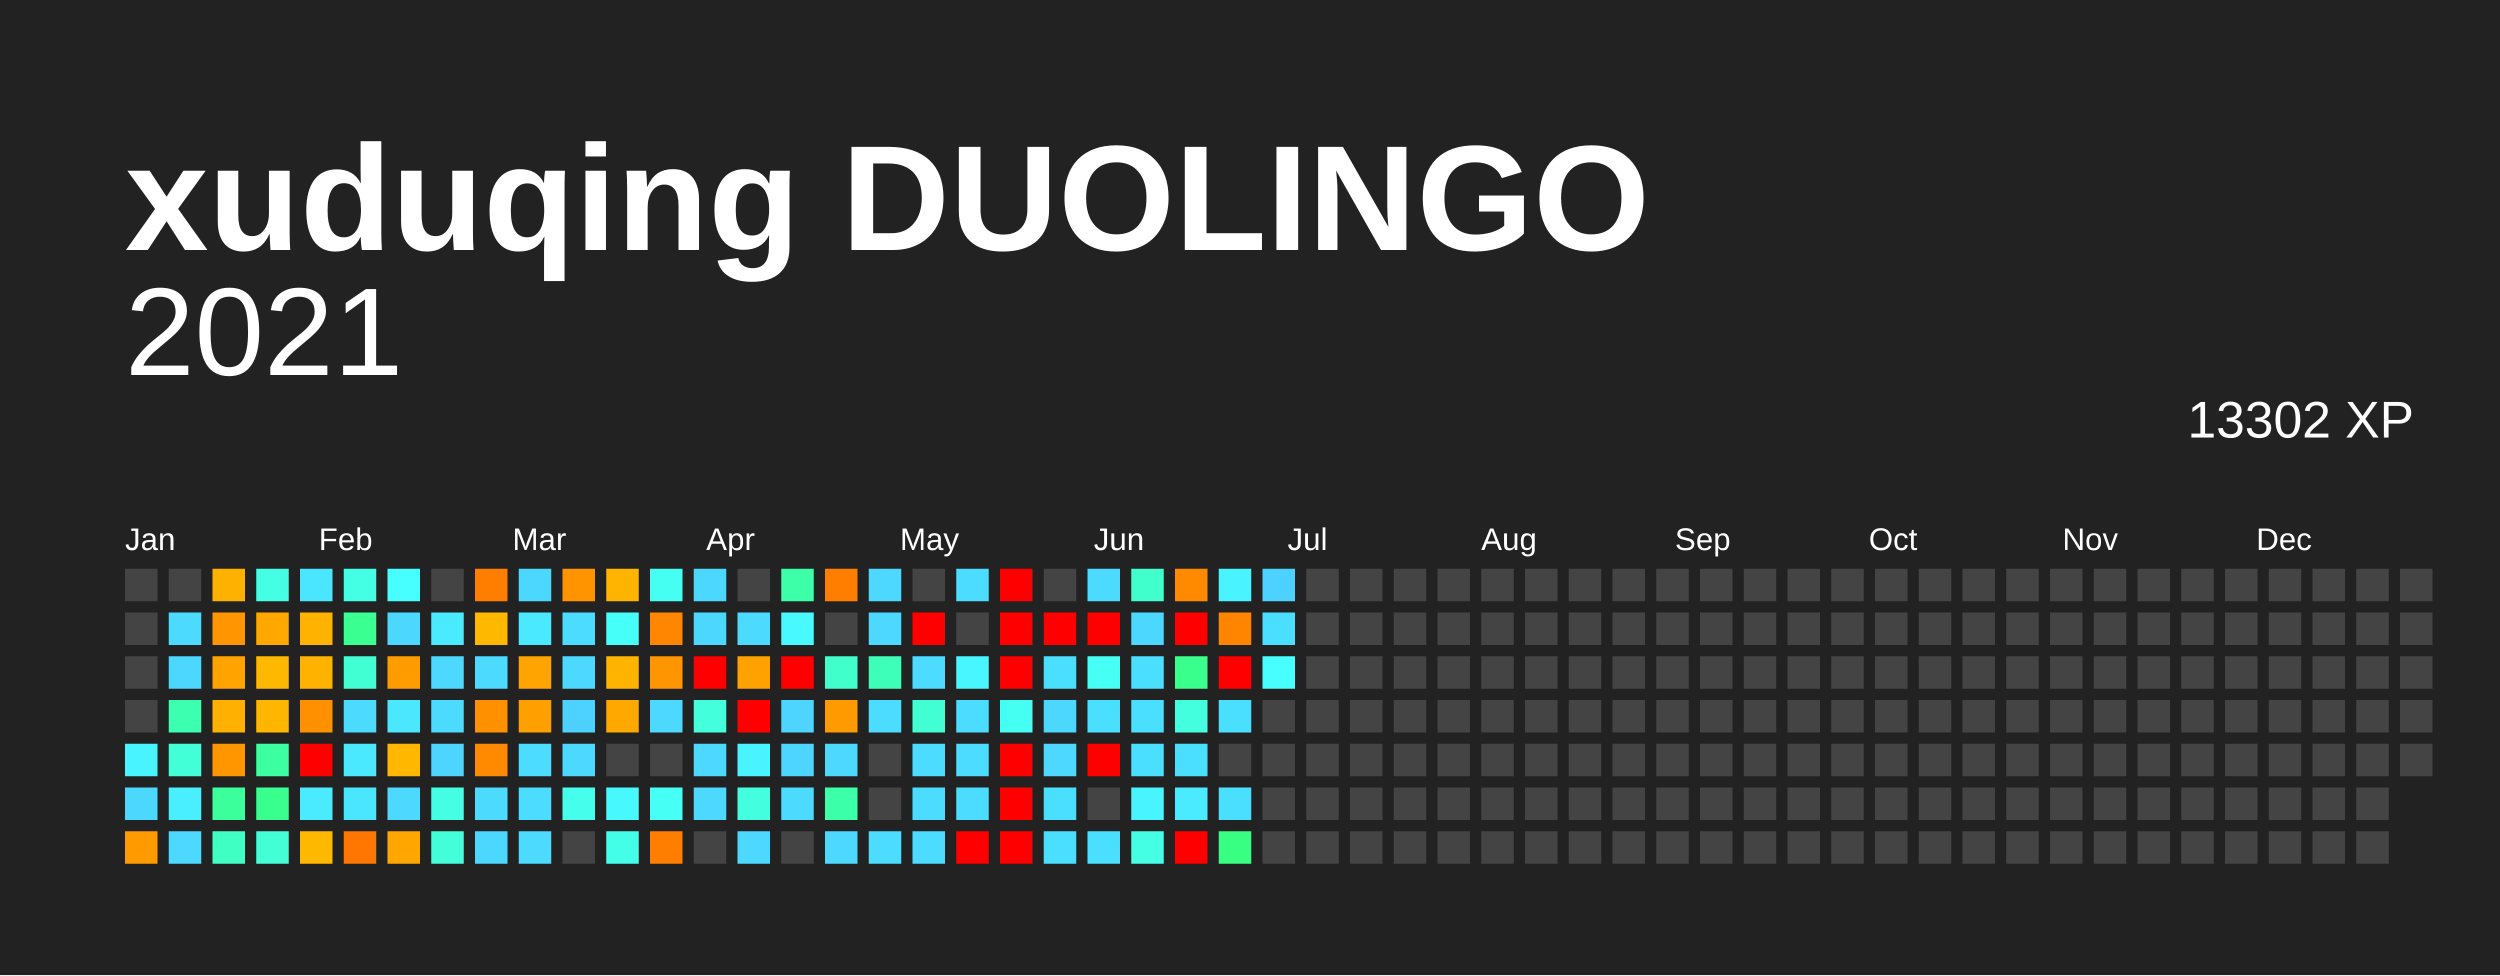
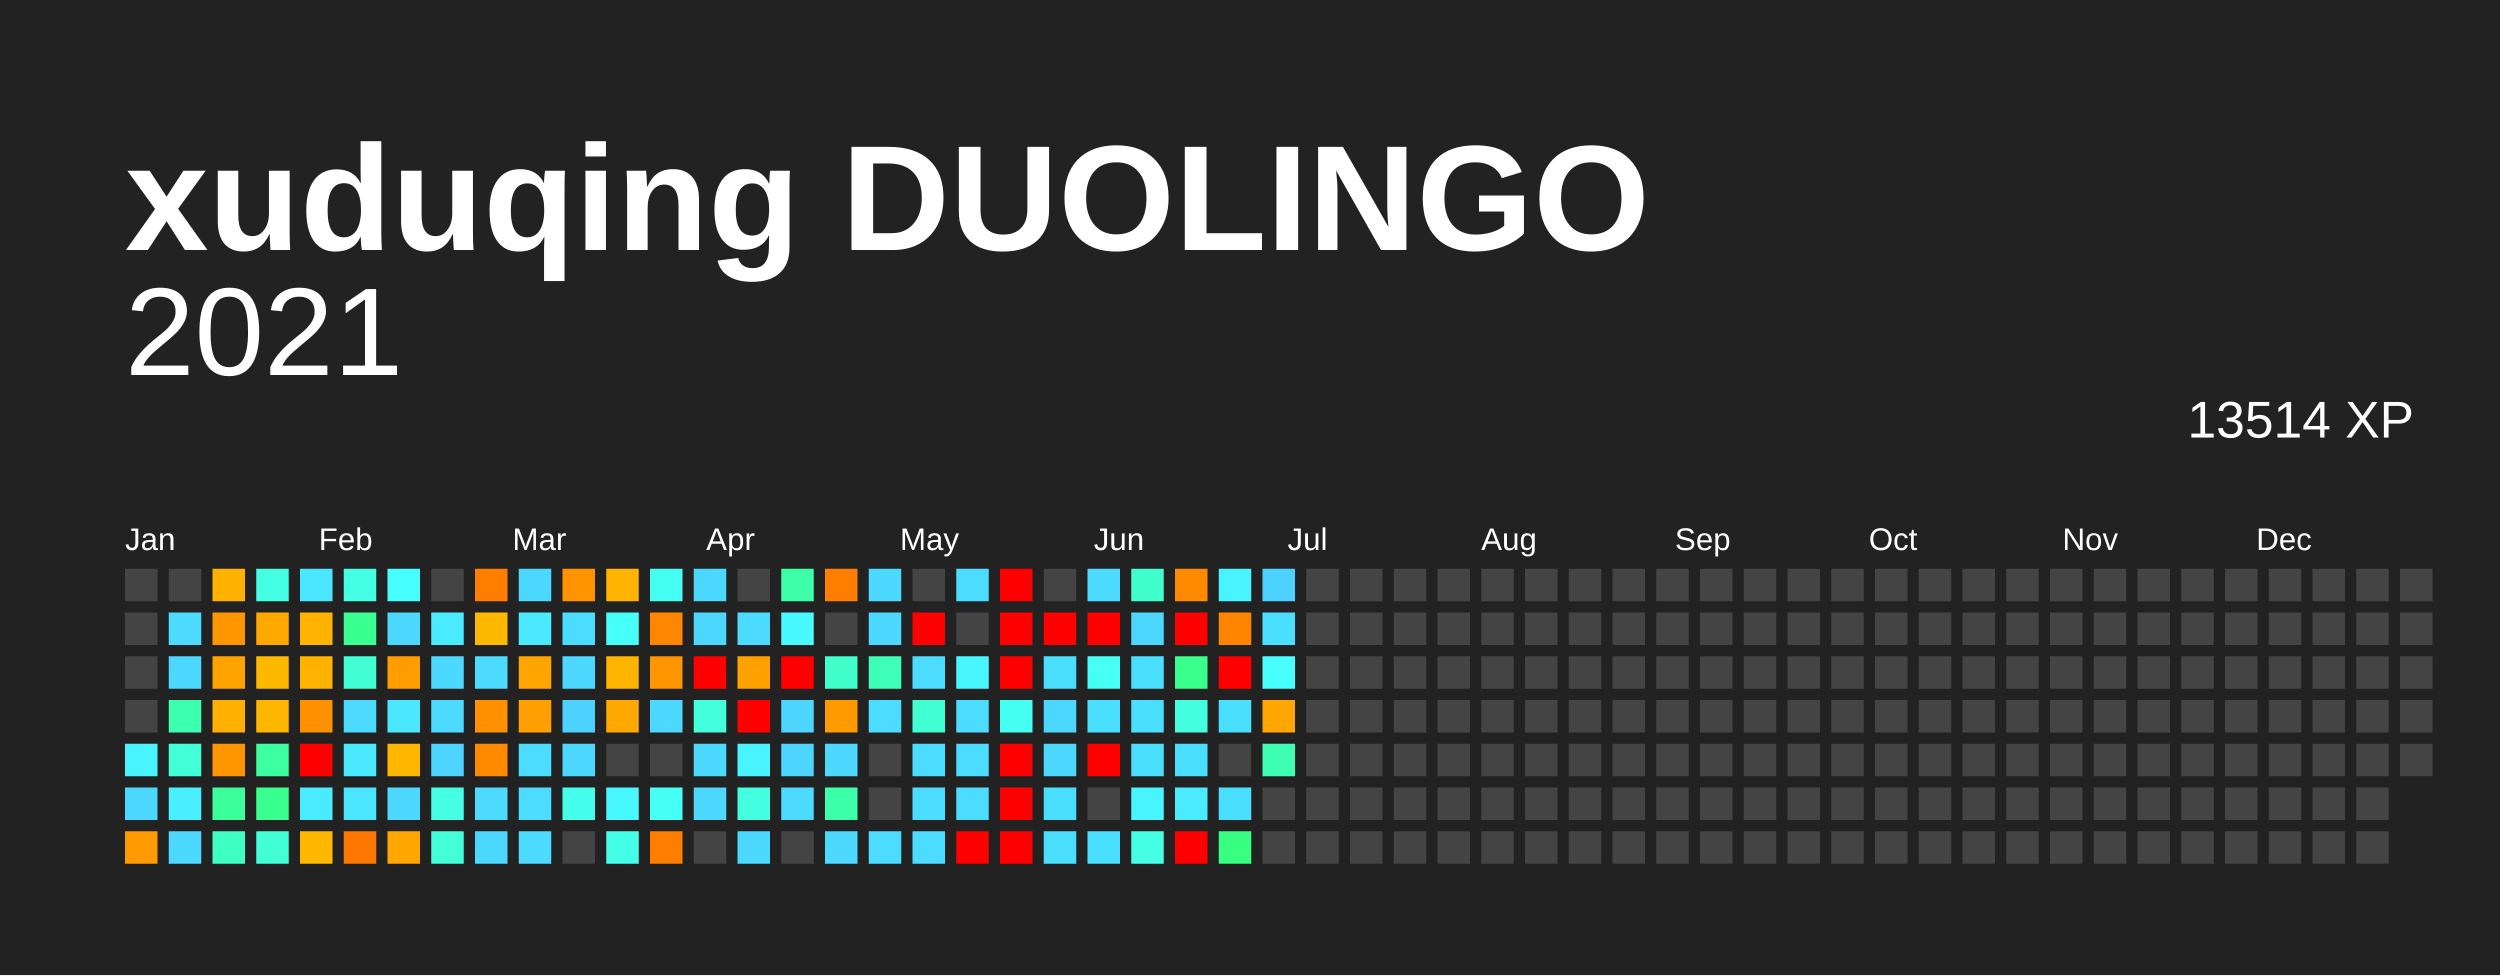
<svg xmlns="http://www.w3.org/2000/svg" baseProfile="full" height="78mm" version="1.1" viewBox="0,0,200,78" width="200mm">
  <defs />
  <rect fill="#222222" height="78" width="200" x="0" y="0" />
  <text fill="#FFFFFF" style="font-size:12px; font-family:Arial; font-weight:bold;" x="10" y="20">xuduqing DUOLINGO</text>
  <text alignment-baseline="hanging" fill="#FFFFFF" style="font-size:10.0px; font-family:Arial;" x="10" y="30">2021</text>
-   <text alignment-baseline="hanging" fill="#FFFFFF" style="font-size:4.125px; font-family:Arial;" x="175" y="35">13302 XP</text>
+   <text alignment-baseline="hanging" fill="#FFFFFF" style="font-size:4.125px; font-family:Arial;" x="175" y="35">13514 XP</text>
  <text fill="#FFFFFF" style="font-size:2.5px; font-family:Arial" x="10.0" y="44">Jan</text>
  <text fill="#FFFFFF" style="font-size:2.5px; font-family:Arial" x="25.5" y="44">Feb</text>
  <text fill="#FFFFFF" style="font-size:2.5px; font-family:Arial" x="41.0" y="44">Mar</text>
  <text fill="#FFFFFF" style="font-size:2.5px; font-family:Arial" x="56.5" y="44">Apr</text>
  <text fill="#FFFFFF" style="font-size:2.5px; font-family:Arial" x="72.0" y="44">May</text>
  <text fill="#FFFFFF" style="font-size:2.5px; font-family:Arial" x="87.5" y="44">Jun</text>
  <text fill="#FFFFFF" style="font-size:2.5px; font-family:Arial" x="103.0" y="44">Jul</text>
  <text fill="#FFFFFF" style="font-size:2.5px; font-family:Arial" x="118.5" y="44">Aug</text>
  <text fill="#FFFFFF" style="font-size:2.5px; font-family:Arial" x="134.0" y="44">Sep</text>
  <text fill="#FFFFFF" style="font-size:2.5px; font-family:Arial" x="149.5" y="44">Oct</text>
  <text fill="#FFFFFF" style="font-size:2.5px; font-family:Arial" x="165.0" y="44">Nov</text>
  <text fill="#FFFFFF" style="font-size:2.5px; font-family:Arial" x="180.5" y="44">Dec</text>
  <rect fill="#444444" height="2.6" width="2.6" x="10.0" y="45.5" />
  <rect fill="#444444" height="2.6" width="2.6" x="10.0" y="49.0" />
  <rect fill="#444444" height="2.6" width="2.6" x="10.0" y="52.5" />
  <rect fill="#444444" height="2.6" width="2.6" x="10.0" y="56.0" />
  <rect fill="#48f4ff" height="2.6" width="2.6" x="10.0" y="59.5" />
  <rect fill="#4cd7ff" height="2.6" width="2.6" x="10.0" y="63.0" />
  <rect fill="#ff9a00" height="2.6" width="2.6" x="10.0" y="66.5" />
  <rect fill="#444444" height="2.6" width="2.6" x="13.5" y="45.5" />
  <rect fill="#4cdaff" height="2.6" width="2.6" x="13.5" y="49.0" />
  <rect fill="#4cd7ff" height="2.6" width="2.6" x="13.5" y="52.5" />
  <rect fill="#3dffb0" height="2.6" width="2.6" x="13.5" y="56.0" />
  <rect fill="#42ffd7" height="2.6" width="2.6" x="13.5" y="59.5" />
  <rect fill="#49efff" height="2.6" width="2.6" x="13.5" y="63.0" />
  <rect fill="#4cd8ff" height="2.6" width="2.6" x="13.5" y="66.5" />
  <rect fill="#ffb100" height="2.6" width="2.6" x="17.0" y="45.5" />
  <rect fill="#ff9500" height="2.6" width="2.6" x="17.0" y="49.0" />
  <rect fill="#ffa300" height="2.6" width="2.6" x="17.0" y="52.5" />
  <rect fill="#ffb000" height="2.6" width="2.6" x="17.0" y="56.0" />
  <rect fill="#ff9600" height="2.6" width="2.6" x="17.0" y="59.5" />
  <rect fill="#3bff9b" height="2.6" width="2.6" x="17.0" y="63.0" />
  <rect fill="#40ffc3" height="2.6" width="2.6" x="17.0" y="66.5" />
  <rect fill="#44ffe3" height="2.6" width="2.6" x="20.5" y="45.5" />
  <rect fill="#ffa900" height="2.6" width="2.6" x="20.5" y="49.0" />
  <rect fill="#ffb800" height="2.6" width="2.6" x="20.5" y="52.5" />
  <rect fill="#ffb600" height="2.6" width="2.6" x="20.5" y="56.0" />
  <rect fill="#3cffa1" height="2.6" width="2.6" x="20.5" y="59.5" />
  <rect fill="#39ff8e" height="2.6" width="2.6" x="20.5" y="63.0" />
  <rect fill="#42ffd5" height="2.6" width="2.6" x="20.5" y="66.5" />
  <rect fill="#4ae5ff" height="2.6" width="2.6" x="24.0" y="45.5" />
  <rect fill="#ffb300" height="2.6" width="2.6" x="24.0" y="49.0" />
  <rect fill="#ffb300" height="2.6" width="2.6" x="24.0" y="52.5" />
  <rect fill="#ff9100" height="2.6" width="2.6" x="24.0" y="56.0" />
  <rect fill="red" height="2.6" width="2.6" x="24.0" y="59.5" />
  <rect fill="#4aeaff" height="2.6" width="2.6" x="24.0" y="63.0" />
  <rect fill="#ffb800" height="2.6" width="2.6" x="24.0" y="66.5" />
  <rect fill="#44ffe3" height="2.6" width="2.6" x="27.5" y="45.5" />
  <rect fill="#3aff91" height="2.6" width="2.6" x="27.5" y="49.0" />
  <rect fill="#42ffd3" height="2.6" width="2.6" x="27.5" y="52.5" />
  <rect fill="#4cdaff" height="2.6" width="2.6" x="27.5" y="56.0" />
  <rect fill="#4ae9ff" height="2.6" width="2.6" x="27.5" y="59.5" />
  <rect fill="#4ae5ff" height="2.6" width="2.6" x="27.5" y="63.0" />
  <rect fill="#ff7700" height="2.6" width="2.6" x="27.5" y="66.5" />
  <rect fill="#47ffff" height="2.6" width="2.6" x="31.0" y="45.5" />
  <rect fill="#4cd7ff" height="2.6" width="2.6" x="31.0" y="49.0" />
  <rect fill="#ff9d00" height="2.6" width="2.6" x="31.0" y="52.5" />
  <rect fill="#4ae7ff" height="2.6" width="2.6" x="31.0" y="56.0" />
  <rect fill="#ffb700" height="2.6" width="2.6" x="31.0" y="59.5" />
  <rect fill="#4cd8ff" height="2.6" width="2.6" x="31.0" y="63.0" />
  <rect fill="#ffa700" height="2.6" width="2.6" x="31.0" y="66.5" />
  <rect fill="#444444" height="2.6" width="2.6" x="34.5" y="45.5" />
  <rect fill="#4aeaff" height="2.6" width="2.6" x="34.5" y="49.0" />
  <rect fill="#4cd8ff" height="2.6" width="2.6" x="34.5" y="52.5" />
  <rect fill="#4cdaff" height="2.6" width="2.6" x="34.5" y="56.0" />
  <rect fill="#4dd5ff" height="2.6" width="2.6" x="34.5" y="59.5" />
  <rect fill="#44ffe3" height="2.6" width="2.6" x="34.5" y="63.0" />
  <rect fill="#42ffd9" height="2.6" width="2.6" x="34.5" y="66.5" />
  <rect fill="#ff7e00" height="2.6" width="2.6" x="38.0" y="45.5" />
  <rect fill="#ffb800" height="2.6" width="2.6" x="38.0" y="49.0" />
  <rect fill="#4cdaff" height="2.6" width="2.6" x="38.0" y="52.5" />
  <rect fill="#ff9000" height="2.6" width="2.6" x="38.0" y="56.0" />
  <rect fill="#ff8a00" height="2.6" width="2.6" x="38.0" y="59.5" />
  <rect fill="#4cdaff" height="2.6" width="2.6" x="38.0" y="63.0" />
  <rect fill="#4cd7ff" height="2.6" width="2.6" x="38.0" y="66.5" />
  <rect fill="#4cd7ff" height="2.6" width="2.6" x="41.5" y="45.5" />
  <rect fill="#4ae9ff" height="2.6" width="2.6" x="41.5" y="49.0" />
  <rect fill="#ffa400" height="2.6" width="2.6" x="41.5" y="52.5" />
  <rect fill="#ffa000" height="2.6" width="2.6" x="41.5" y="56.0" />
  <rect fill="#4cdcff" height="2.6" width="2.6" x="41.5" y="59.5" />
  <rect fill="#4cdcff" height="2.6" width="2.6" x="41.5" y="63.0" />
  <rect fill="#4cdaff" height="2.6" width="2.6" x="41.5" y="66.5" />
  <rect fill="#ff9400" height="2.6" width="2.6" x="45.0" y="45.5" />
  <rect fill="#4cdcff" height="2.6" width="2.6" x="45.0" y="49.0" />
  <rect fill="#4cd8ff" height="2.6" width="2.6" x="45.0" y="52.5" />
  <rect fill="#4dd2ff" height="2.6" width="2.6" x="45.0" y="56.0" />
  <rect fill="#4cd8ff" height="2.6" width="2.6" x="45.0" y="59.5" />
  <rect fill="#45ffec" height="2.6" width="2.6" x="45.0" y="63.0" />
  <rect fill="#444444" height="2.6" width="2.6" x="45.0" y="66.5" />
  <rect fill="#ffb400" height="2.6" width="2.6" x="48.5" y="45.5" />
  <rect fill="#46fff8" height="2.6" width="2.6" x="48.5" y="49.0" />
  <rect fill="#ffb500" height="2.6" width="2.6" x="48.5" y="52.5" />
  <rect fill="#ffa900" height="2.6" width="2.6" x="48.5" y="56.0" />
  <rect fill="#444444" height="2.6" width="2.6" x="48.5" y="59.5" />
  <rect fill="#48f8ff" height="2.6" width="2.6" x="48.5" y="63.0" />
  <rect fill="#44ffe7" height="2.6" width="2.6" x="48.5" y="66.5" />
  <rect fill="#46fff3" height="2.6" width="2.6" x="52.0" y="45.5" />
  <rect fill="#ff8600" height="2.6" width="2.6" x="52.0" y="49.0" />
  <rect fill="#ff9500" height="2.6" width="2.6" x="52.0" y="52.5" />
  <rect fill="#4cd8ff" height="2.6" width="2.6" x="52.0" y="56.0" />
  <rect fill="#444444" height="2.6" width="2.6" x="52.0" y="59.5" />
  <rect fill="#46fff5" height="2.6" width="2.6" x="52.0" y="63.0" />
  <rect fill="#ff7e00" height="2.6" width="2.6" x="52.0" y="66.5" />
  <rect fill="#4cd7ff" height="2.6" width="2.6" x="55.5" y="45.5" />
  <rect fill="#4cd7ff" height="2.6" width="2.6" x="55.5" y="49.0" />
  <rect fill="red" height="2.6" width="2.6" x="55.5" y="52.5" />
  <rect fill="#43ffdc" height="2.6" width="2.6" x="55.5" y="56.0" />
  <rect fill="#4cd8ff" height="2.6" width="2.6" x="55.5" y="59.5" />
  <rect fill="#4cd8ff" height="2.6" width="2.6" x="55.5" y="63.0" />
  <rect fill="#444444" height="2.6" width="2.6" x="55.5" y="66.5" />
  <rect fill="#444444" height="2.6" width="2.6" x="59.0" y="45.5" />
  <rect fill="#4cdaff" height="2.6" width="2.6" x="59.0" y="49.0" />
  <rect fill="#ffa200" height="2.6" width="2.6" x="59.0" y="52.5" />
  <rect fill="red" height="2.6" width="2.6" x="59.0" y="56.0" />
  <rect fill="#49f3ff" height="2.6" width="2.6" x="59.0" y="59.5" />
  <rect fill="#43ffe0" height="2.6" width="2.6" x="59.0" y="63.0" />
  <rect fill="#4cd8ff" height="2.6" width="2.6" x="59.0" y="66.5" />
  <rect fill="#3cffa7" height="2.6" width="2.6" x="62.5" y="45.5" />
  <rect fill="#48faff" height="2.6" width="2.6" x="62.5" y="49.0" />
  <rect fill="red" height="2.6" width="2.6" x="62.5" y="52.5" />
  <rect fill="#4dd5ff" height="2.6" width="2.6" x="62.5" y="56.0" />
  <rect fill="#4dd5ff" height="2.6" width="2.6" x="62.5" y="59.5" />
  <rect fill="#4cdaff" height="2.6" width="2.6" x="62.5" y="63.0" />
  <rect fill="#444444" height="2.6" width="2.6" x="62.5" y="66.5" />
  <rect fill="#ff7e00" height="2.6" width="2.6" x="66.0" y="45.5" />
  <rect fill="#444444" height="2.6" width="2.6" x="66.0" y="49.0" />
  <rect fill="#40ffca" height="2.6" width="2.6" x="66.0" y="52.5" />
  <rect fill="#ff9a00" height="2.6" width="2.6" x="66.0" y="56.0" />
  <rect fill="#4cd8ff" height="2.6" width="2.6" x="66.0" y="59.5" />
  <rect fill="#3cffa9" height="2.6" width="2.6" x="66.0" y="63.0" />
  <rect fill="#4cd8ff" height="2.6" width="2.6" x="66.0" y="66.5" />
  <rect fill="#4cd8ff" height="2.6" width="2.6" x="69.5" y="45.5" />
  <rect fill="#4cd8ff" height="2.6" width="2.6" x="69.5" y="49.0" />
  <rect fill="#3effba" height="2.6" width="2.6" x="69.5" y="52.5" />
  <rect fill="#4cdcff" height="2.6" width="2.6" x="69.5" y="56.0" />
  <rect fill="#444444" height="2.6" width="2.6" x="69.5" y="59.5" />
  <rect fill="#444444" height="2.6" width="2.6" x="69.5" y="63.0" />
  <rect fill="#4cdcff" height="2.6" width="2.6" x="69.5" y="66.5" />
  <rect fill="#444444" height="2.6" width="2.6" x="73.0" y="45.5" />
  <rect fill="red" height="2.6" width="2.6" x="73.0" y="49.0" />
  <rect fill="#4cdcff" height="2.6" width="2.6" x="73.0" y="52.5" />
  <rect fill="#41ffd2" height="2.6" width="2.6" x="73.0" y="56.0" />
  <rect fill="#4cdcff" height="2.6" width="2.6" x="73.0" y="59.5" />
  <rect fill="#4cdcff" height="2.6" width="2.6" x="73.0" y="63.0" />
  <rect fill="#4cdcff" height="2.6" width="2.6" x="73.0" y="66.5" />
  <rect fill="#4cdcff" height="2.6" width="2.6" x="76.5" y="45.5" />
  <rect fill="#444444" height="2.6" width="2.6" x="76.5" y="49.0" />
  <rect fill="#48f6ff" height="2.6" width="2.6" x="76.5" y="52.5" />
  <rect fill="#4cdcff" height="2.6" width="2.6" x="76.5" y="56.0" />
  <rect fill="#4cdcff" height="2.6" width="2.6" x="76.5" y="59.5" />
  <rect fill="#4cdcff" height="2.6" width="2.6" x="76.5" y="63.0" />
  <rect fill="red" height="2.6" width="2.6" x="76.5" y="66.5" />
  <rect fill="red" height="2.6" width="2.6" x="80.0" y="45.5" />
  <rect fill="red" height="2.6" width="2.6" x="80.0" y="49.0" />
  <rect fill="red" height="2.6" width="2.6" x="80.0" y="52.5" />
  <rect fill="#45fff2" height="2.6" width="2.6" x="80.0" y="56.0" />
  <rect fill="red" height="2.6" width="2.6" x="80.0" y="59.5" />
  <rect fill="red" height="2.6" width="2.6" x="80.0" y="63.0" />
  <rect fill="red" height="2.6" width="2.6" x="80.0" y="66.5" />
  <rect fill="#444444" height="2.6" width="2.6" x="83.5" y="45.5" />
  <rect fill="red" height="2.6" width="2.6" x="83.5" y="49.0" />
  <rect fill="#4bdfff" height="2.6" width="2.6" x="83.5" y="52.5" />
  <rect fill="#4cd7ff" height="2.6" width="2.6" x="83.5" y="56.0" />
  <rect fill="#4cd8ff" height="2.6" width="2.6" x="83.5" y="59.5" />
  <rect fill="#4bdfff" height="2.6" width="2.6" x="83.5" y="63.0" />
  <rect fill="#4bdfff" height="2.6" width="2.6" x="83.5" y="66.5" />
  <rect fill="#4cdaff" height="2.6" width="2.6" x="87.0" y="45.5" />
  <rect fill="red" height="2.6" width="2.6" x="87.0" y="49.0" />
  <rect fill="#46fff5" height="2.6" width="2.6" x="87.0" y="52.5" />
  <rect fill="#4bdfff" height="2.6" width="2.6" x="87.0" y="56.0" />
  <rect fill="red" height="2.6" width="2.6" x="87.0" y="59.5" />
  <rect fill="#444444" height="2.6" width="2.6" x="87.0" y="63.0" />
  <rect fill="#4bdfff" height="2.6" width="2.6" x="87.0" y="66.5" />
  <rect fill="#41ffcc" height="2.6" width="2.6" x="90.5" y="45.5" />
  <rect fill="#4cd7ff" height="2.6" width="2.6" x="90.5" y="49.0" />
  <rect fill="#4bdfff" height="2.6" width="2.6" x="90.5" y="52.5" />
  <rect fill="#4bdfff" height="2.6" width="2.6" x="90.5" y="56.0" />
  <rect fill="#4bdfff" height="2.6" width="2.6" x="90.5" y="59.5" />
  <rect fill="#48f4ff" height="2.6" width="2.6" x="90.5" y="63.0" />
  <rect fill="#44ffe3" height="2.6" width="2.6" x="90.5" y="66.5" />
  <rect fill="#ff8a00" height="2.6" width="2.6" x="94.0" y="45.5" />
  <rect fill="red" height="2.6" width="2.6" x="94.0" y="49.0" />
  <rect fill="#39ff8c" height="2.6" width="2.6" x="94.0" y="52.5" />
  <rect fill="#43ffde" height="2.6" width="2.6" x="94.0" y="56.0" />
  <rect fill="#4bdfff" height="2.6" width="2.6" x="94.0" y="59.5" />
  <rect fill="#4aeaff" height="2.6" width="2.6" x="94.0" y="63.0" />
  <rect fill="red" height="2.6" width="2.6" x="94.0" y="66.5" />
  <rect fill="#49f3ff" height="2.6" width="2.6" x="97.5" y="45.5" />
  <rect fill="#ff8500" height="2.6" width="2.6" x="97.5" y="49.0" />
  <rect fill="red" height="2.6" width="2.6" x="97.5" y="52.5" />
  <rect fill="#4bdfff" height="2.6" width="2.6" x="97.5" y="56.0" />
  <rect fill="#444444" height="2.6" width="2.6" x="97.5" y="59.5" />
  <rect fill="#4bdfff" height="2.6" width="2.6" x="97.5" y="63.0" />
  <rect fill="#38ff82" height="2.6" width="2.6" x="97.5" y="66.5" />
  <rect fill="#4dd2ff" height="2.6" width="2.6" x="101.0" y="45.5" />
  <rect fill="#4bdfff" height="2.6" width="2.6" x="101.0" y="49.0" />
  <rect fill="#47fffe" height="2.6" width="2.6" x="101.0" y="52.5" />
-   <rect fill="#444444" height="2.6" width="2.6" x="101.0" y="56.0" />
-   <rect fill="#444444" height="2.6" width="2.6" x="101.0" y="59.5" />
+   <rect fill="#ffa600" height="2.6" width="2.6" x="101.0" y="56.0" />
+   <rect fill="#3effb2" height="2.6" width="2.6" x="101.0" y="59.5" />
  <rect fill="#444444" height="2.6" width="2.6" x="101.0" y="63.0" />
  <rect fill="#444444" height="2.6" width="2.6" x="101.0" y="66.5" />
  <rect fill="#444444" height="2.6" width="2.6" x="104.5" y="45.5" />
  <rect fill="#444444" height="2.6" width="2.6" x="104.5" y="49.0" />
  <rect fill="#444444" height="2.6" width="2.6" x="104.5" y="52.5" />
  <rect fill="#444444" height="2.6" width="2.6" x="104.5" y="56.0" />
  <rect fill="#444444" height="2.6" width="2.6" x="104.5" y="59.5" />
  <rect fill="#444444" height="2.6" width="2.6" x="104.5" y="63.0" />
  <rect fill="#444444" height="2.6" width="2.6" x="104.5" y="66.5" />
  <rect fill="#444444" height="2.6" width="2.6" x="108.0" y="45.5" />
  <rect fill="#444444" height="2.6" width="2.6" x="108.0" y="49.0" />
  <rect fill="#444444" height="2.6" width="2.6" x="108.0" y="52.5" />
  <rect fill="#444444" height="2.6" width="2.6" x="108.0" y="56.0" />
  <rect fill="#444444" height="2.6" width="2.6" x="108.0" y="59.5" />
  <rect fill="#444444" height="2.6" width="2.6" x="108.0" y="63.0" />
  <rect fill="#444444" height="2.6" width="2.6" x="108.0" y="66.5" />
  <rect fill="#444444" height="2.6" width="2.6" x="111.5" y="45.5" />
  <rect fill="#444444" height="2.6" width="2.6" x="111.5" y="49.0" />
  <rect fill="#444444" height="2.6" width="2.6" x="111.5" y="52.5" />
  <rect fill="#444444" height="2.6" width="2.6" x="111.5" y="56.0" />
  <rect fill="#444444" height="2.6" width="2.6" x="111.5" y="59.5" />
  <rect fill="#444444" height="2.6" width="2.6" x="111.5" y="63.0" />
  <rect fill="#444444" height="2.6" width="2.6" x="111.5" y="66.5" />
  <rect fill="#444444" height="2.6" width="2.6" x="115.0" y="45.5" />
  <rect fill="#444444" height="2.6" width="2.6" x="115.0" y="49.0" />
  <rect fill="#444444" height="2.6" width="2.6" x="115.0" y="52.5" />
  <rect fill="#444444" height="2.6" width="2.6" x="115.0" y="56.0" />
  <rect fill="#444444" height="2.6" width="2.6" x="115.0" y="59.5" />
  <rect fill="#444444" height="2.6" width="2.6" x="115.0" y="63.0" />
  <rect fill="#444444" height="2.6" width="2.6" x="115.0" y="66.5" />
  <rect fill="#444444" height="2.6" width="2.6" x="118.5" y="45.5" />
  <rect fill="#444444" height="2.6" width="2.6" x="118.5" y="49.0" />
  <rect fill="#444444" height="2.6" width="2.6" x="118.5" y="52.5" />
  <rect fill="#444444" height="2.6" width="2.6" x="118.5" y="56.0" />
  <rect fill="#444444" height="2.6" width="2.6" x="118.5" y="59.5" />
  <rect fill="#444444" height="2.6" width="2.6" x="118.5" y="63.0" />
  <rect fill="#444444" height="2.6" width="2.6" x="118.5" y="66.5" />
  <rect fill="#444444" height="2.6" width="2.6" x="122.0" y="45.5" />
  <rect fill="#444444" height="2.6" width="2.6" x="122.0" y="49.0" />
  <rect fill="#444444" height="2.6" width="2.6" x="122.0" y="52.5" />
  <rect fill="#444444" height="2.6" width="2.6" x="122.0" y="56.0" />
  <rect fill="#444444" height="2.6" width="2.6" x="122.0" y="59.5" />
  <rect fill="#444444" height="2.6" width="2.6" x="122.0" y="63.0" />
  <rect fill="#444444" height="2.6" width="2.6" x="122.0" y="66.5" />
  <rect fill="#444444" height="2.6" width="2.6" x="125.5" y="45.5" />
  <rect fill="#444444" height="2.6" width="2.6" x="125.5" y="49.0" />
  <rect fill="#444444" height="2.6" width="2.6" x="125.5" y="52.5" />
  <rect fill="#444444" height="2.6" width="2.6" x="125.5" y="56.0" />
  <rect fill="#444444" height="2.6" width="2.6" x="125.5" y="59.5" />
  <rect fill="#444444" height="2.6" width="2.6" x="125.5" y="63.0" />
  <rect fill="#444444" height="2.6" width="2.6" x="125.5" y="66.5" />
  <rect fill="#444444" height="2.6" width="2.6" x="129.0" y="45.5" />
  <rect fill="#444444" height="2.6" width="2.6" x="129.0" y="49.0" />
  <rect fill="#444444" height="2.6" width="2.6" x="129.0" y="52.5" />
  <rect fill="#444444" height="2.6" width="2.6" x="129.0" y="56.0" />
  <rect fill="#444444" height="2.6" width="2.6" x="129.0" y="59.5" />
  <rect fill="#444444" height="2.6" width="2.6" x="129.0" y="63.0" />
  <rect fill="#444444" height="2.6" width="2.6" x="129.0" y="66.5" />
  <rect fill="#444444" height="2.6" width="2.6" x="132.5" y="45.5" />
  <rect fill="#444444" height="2.6" width="2.6" x="132.5" y="49.0" />
  <rect fill="#444444" height="2.6" width="2.6" x="132.5" y="52.5" />
  <rect fill="#444444" height="2.6" width="2.6" x="132.5" y="56.0" />
  <rect fill="#444444" height="2.6" width="2.6" x="132.5" y="59.5" />
  <rect fill="#444444" height="2.6" width="2.6" x="132.5" y="63.0" />
  <rect fill="#444444" height="2.6" width="2.6" x="132.5" y="66.5" />
  <rect fill="#444444" height="2.6" width="2.6" x="136.0" y="45.5" />
  <rect fill="#444444" height="2.6" width="2.6" x="136.0" y="49.0" />
  <rect fill="#444444" height="2.6" width="2.6" x="136.0" y="52.5" />
  <rect fill="#444444" height="2.6" width="2.6" x="136.0" y="56.0" />
  <rect fill="#444444" height="2.6" width="2.6" x="136.0" y="59.5" />
  <rect fill="#444444" height="2.6" width="2.6" x="136.0" y="63.0" />
  <rect fill="#444444" height="2.6" width="2.6" x="136.0" y="66.5" />
  <rect fill="#444444" height="2.6" width="2.6" x="139.5" y="45.5" />
  <rect fill="#444444" height="2.6" width="2.6" x="139.5" y="49.0" />
  <rect fill="#444444" height="2.6" width="2.6" x="139.5" y="52.5" />
  <rect fill="#444444" height="2.6" width="2.6" x="139.5" y="56.0" />
  <rect fill="#444444" height="2.6" width="2.6" x="139.5" y="59.5" />
  <rect fill="#444444" height="2.6" width="2.6" x="139.5" y="63.0" />
  <rect fill="#444444" height="2.6" width="2.6" x="139.5" y="66.5" />
  <rect fill="#444444" height="2.6" width="2.6" x="143.0" y="45.5" />
  <rect fill="#444444" height="2.6" width="2.6" x="143.0" y="49.0" />
  <rect fill="#444444" height="2.6" width="2.6" x="143.0" y="52.5" />
  <rect fill="#444444" height="2.6" width="2.6" x="143.0" y="56.0" />
  <rect fill="#444444" height="2.6" width="2.6" x="143.0" y="59.5" />
  <rect fill="#444444" height="2.6" width="2.6" x="143.0" y="63.0" />
  <rect fill="#444444" height="2.6" width="2.6" x="143.0" y="66.5" />
  <rect fill="#444444" height="2.6" width="2.6" x="146.5" y="45.5" />
  <rect fill="#444444" height="2.6" width="2.6" x="146.5" y="49.0" />
  <rect fill="#444444" height="2.6" width="2.6" x="146.5" y="52.5" />
  <rect fill="#444444" height="2.6" width="2.6" x="146.5" y="56.0" />
  <rect fill="#444444" height="2.6" width="2.6" x="146.5" y="59.5" />
  <rect fill="#444444" height="2.6" width="2.6" x="146.5" y="63.0" />
  <rect fill="#444444" height="2.6" width="2.6" x="146.5" y="66.5" />
  <rect fill="#444444" height="2.6" width="2.6" x="150.0" y="45.5" />
  <rect fill="#444444" height="2.6" width="2.6" x="150.0" y="49.0" />
  <rect fill="#444444" height="2.6" width="2.6" x="150.0" y="52.5" />
  <rect fill="#444444" height="2.6" width="2.6" x="150.0" y="56.0" />
  <rect fill="#444444" height="2.6" width="2.6" x="150.0" y="59.5" />
  <rect fill="#444444" height="2.6" width="2.6" x="150.0" y="63.0" />
  <rect fill="#444444" height="2.6" width="2.6" x="150.0" y="66.5" />
  <rect fill="#444444" height="2.6" width="2.6" x="153.5" y="45.5" />
  <rect fill="#444444" height="2.6" width="2.6" x="153.5" y="49.0" />
  <rect fill="#444444" height="2.6" width="2.6" x="153.5" y="52.5" />
  <rect fill="#444444" height="2.6" width="2.6" x="153.5" y="56.0" />
  <rect fill="#444444" height="2.6" width="2.6" x="153.5" y="59.5" />
  <rect fill="#444444" height="2.6" width="2.6" x="153.5" y="63.0" />
  <rect fill="#444444" height="2.6" width="2.6" x="153.5" y="66.5" />
  <rect fill="#444444" height="2.6" width="2.6" x="157.0" y="45.5" />
  <rect fill="#444444" height="2.6" width="2.6" x="157.0" y="49.0" />
  <rect fill="#444444" height="2.6" width="2.6" x="157.0" y="52.5" />
  <rect fill="#444444" height="2.6" width="2.6" x="157.0" y="56.0" />
  <rect fill="#444444" height="2.6" width="2.6" x="157.0" y="59.5" />
  <rect fill="#444444" height="2.6" width="2.6" x="157.0" y="63.0" />
  <rect fill="#444444" height="2.6" width="2.6" x="157.0" y="66.5" />
  <rect fill="#444444" height="2.6" width="2.6" x="160.5" y="45.5" />
  <rect fill="#444444" height="2.6" width="2.6" x="160.5" y="49.0" />
  <rect fill="#444444" height="2.6" width="2.6" x="160.5" y="52.5" />
  <rect fill="#444444" height="2.6" width="2.6" x="160.5" y="56.0" />
  <rect fill="#444444" height="2.6" width="2.6" x="160.5" y="59.5" />
  <rect fill="#444444" height="2.6" width="2.6" x="160.5" y="63.0" />
  <rect fill="#444444" height="2.6" width="2.6" x="160.5" y="66.5" />
  <rect fill="#444444" height="2.6" width="2.6" x="164.0" y="45.5" />
  <rect fill="#444444" height="2.6" width="2.6" x="164.0" y="49.0" />
  <rect fill="#444444" height="2.6" width="2.6" x="164.0" y="52.5" />
  <rect fill="#444444" height="2.6" width="2.6" x="164.0" y="56.0" />
  <rect fill="#444444" height="2.6" width="2.6" x="164.0" y="59.5" />
  <rect fill="#444444" height="2.6" width="2.6" x="164.0" y="63.0" />
  <rect fill="#444444" height="2.6" width="2.6" x="164.0" y="66.5" />
  <rect fill="#444444" height="2.6" width="2.6" x="167.5" y="45.5" />
  <rect fill="#444444" height="2.6" width="2.6" x="167.5" y="49.0" />
  <rect fill="#444444" height="2.6" width="2.6" x="167.5" y="52.5" />
  <rect fill="#444444" height="2.6" width="2.6" x="167.5" y="56.0" />
  <rect fill="#444444" height="2.6" width="2.6" x="167.5" y="59.5" />
  <rect fill="#444444" height="2.6" width="2.6" x="167.5" y="63.0" />
  <rect fill="#444444" height="2.6" width="2.6" x="167.5" y="66.5" />
  <rect fill="#444444" height="2.6" width="2.6" x="171.0" y="45.5" />
  <rect fill="#444444" height="2.6" width="2.6" x="171.0" y="49.0" />
  <rect fill="#444444" height="2.6" width="2.6" x="171.0" y="52.5" />
  <rect fill="#444444" height="2.6" width="2.6" x="171.0" y="56.0" />
  <rect fill="#444444" height="2.6" width="2.6" x="171.0" y="59.5" />
  <rect fill="#444444" height="2.6" width="2.6" x="171.0" y="63.0" />
  <rect fill="#444444" height="2.6" width="2.6" x="171.0" y="66.5" />
  <rect fill="#444444" height="2.6" width="2.6" x="174.5" y="45.5" />
  <rect fill="#444444" height="2.6" width="2.6" x="174.5" y="49.0" />
  <rect fill="#444444" height="2.6" width="2.6" x="174.5" y="52.5" />
  <rect fill="#444444" height="2.6" width="2.6" x="174.5" y="56.0" />
  <rect fill="#444444" height="2.6" width="2.6" x="174.5" y="59.5" />
  <rect fill="#444444" height="2.6" width="2.6" x="174.5" y="63.0" />
  <rect fill="#444444" height="2.6" width="2.6" x="174.5" y="66.5" />
  <rect fill="#444444" height="2.6" width="2.6" x="178.0" y="45.5" />
  <rect fill="#444444" height="2.6" width="2.6" x="178.0" y="49.0" />
  <rect fill="#444444" height="2.6" width="2.6" x="178.0" y="52.5" />
  <rect fill="#444444" height="2.6" width="2.6" x="178.0" y="56.0" />
  <rect fill="#444444" height="2.6" width="2.6" x="178.0" y="59.5" />
  <rect fill="#444444" height="2.6" width="2.6" x="178.0" y="63.0" />
  <rect fill="#444444" height="2.6" width="2.6" x="178.0" y="66.5" />
  <rect fill="#444444" height="2.6" width="2.6" x="181.5" y="45.5" />
  <rect fill="#444444" height="2.6" width="2.6" x="181.5" y="49.0" />
  <rect fill="#444444" height="2.6" width="2.6" x="181.5" y="52.5" />
  <rect fill="#444444" height="2.6" width="2.6" x="181.5" y="56.0" />
  <rect fill="#444444" height="2.6" width="2.6" x="181.5" y="59.5" />
  <rect fill="#444444" height="2.6" width="2.6" x="181.5" y="63.0" />
  <rect fill="#444444" height="2.6" width="2.6" x="181.5" y="66.5" />
  <rect fill="#444444" height="2.6" width="2.6" x="185.0" y="45.5" />
  <rect fill="#444444" height="2.6" width="2.6" x="185.0" y="49.0" />
  <rect fill="#444444" height="2.6" width="2.6" x="185.0" y="52.5" />
  <rect fill="#444444" height="2.6" width="2.6" x="185.0" y="56.0" />
  <rect fill="#444444" height="2.6" width="2.6" x="185.0" y="59.5" />
  <rect fill="#444444" height="2.6" width="2.6" x="185.0" y="63.0" />
  <rect fill="#444444" height="2.6" width="2.6" x="185.0" y="66.5" />
  <rect fill="#444444" height="2.6" width="2.6" x="188.5" y="45.5" />
  <rect fill="#444444" height="2.6" width="2.6" x="188.5" y="49.0" />
  <rect fill="#444444" height="2.6" width="2.6" x="188.5" y="52.5" />
  <rect fill="#444444" height="2.6" width="2.6" x="188.5" y="56.0" />
  <rect fill="#444444" height="2.6" width="2.6" x="188.5" y="59.5" />
  <rect fill="#444444" height="2.6" width="2.6" x="188.5" y="63.0" />
  <rect fill="#444444" height="2.6" width="2.6" x="188.5" y="66.5" />
  <rect fill="#444444" height="2.6" width="2.6" x="192.0" y="45.5" />
  <rect fill="#444444" height="2.6" width="2.6" x="192.0" y="49.0" />
  <rect fill="#444444" height="2.6" width="2.6" x="192.0" y="52.5" />
  <rect fill="#444444" height="2.6" width="2.6" x="192.0" y="56.0" />
  <rect fill="#444444" height="2.6" width="2.6" x="192.0" y="59.5" />
</svg>
